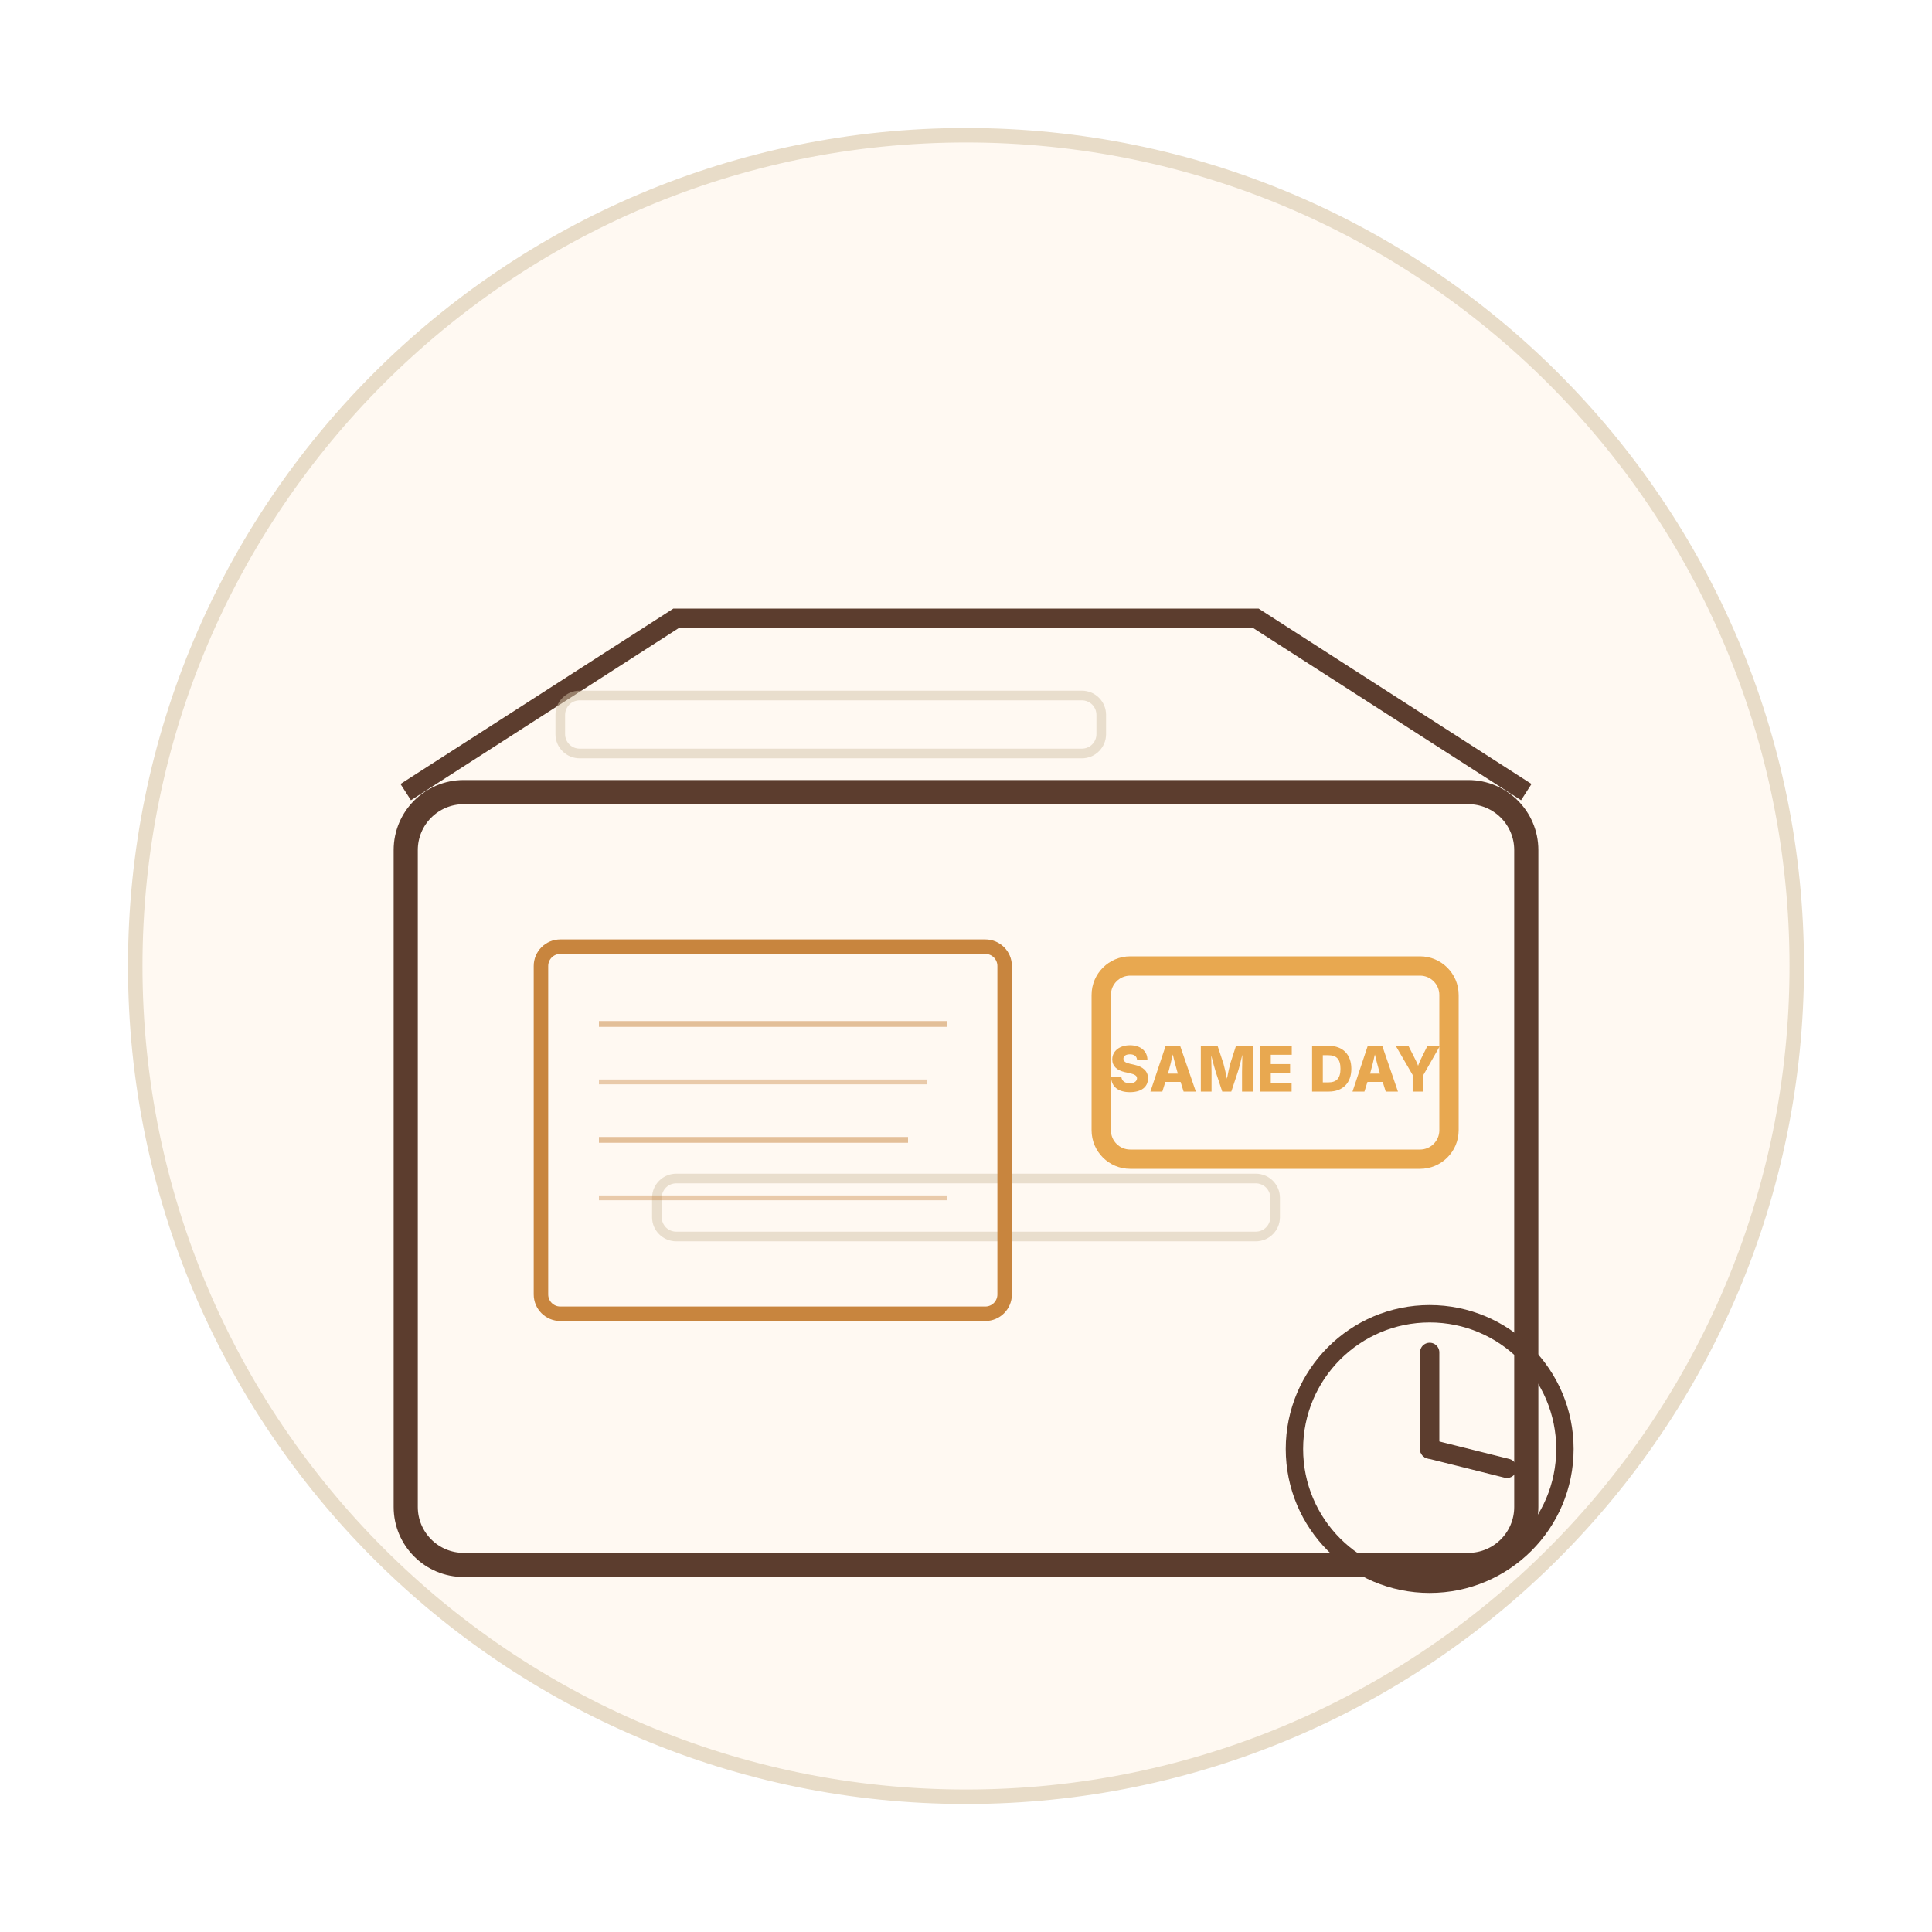
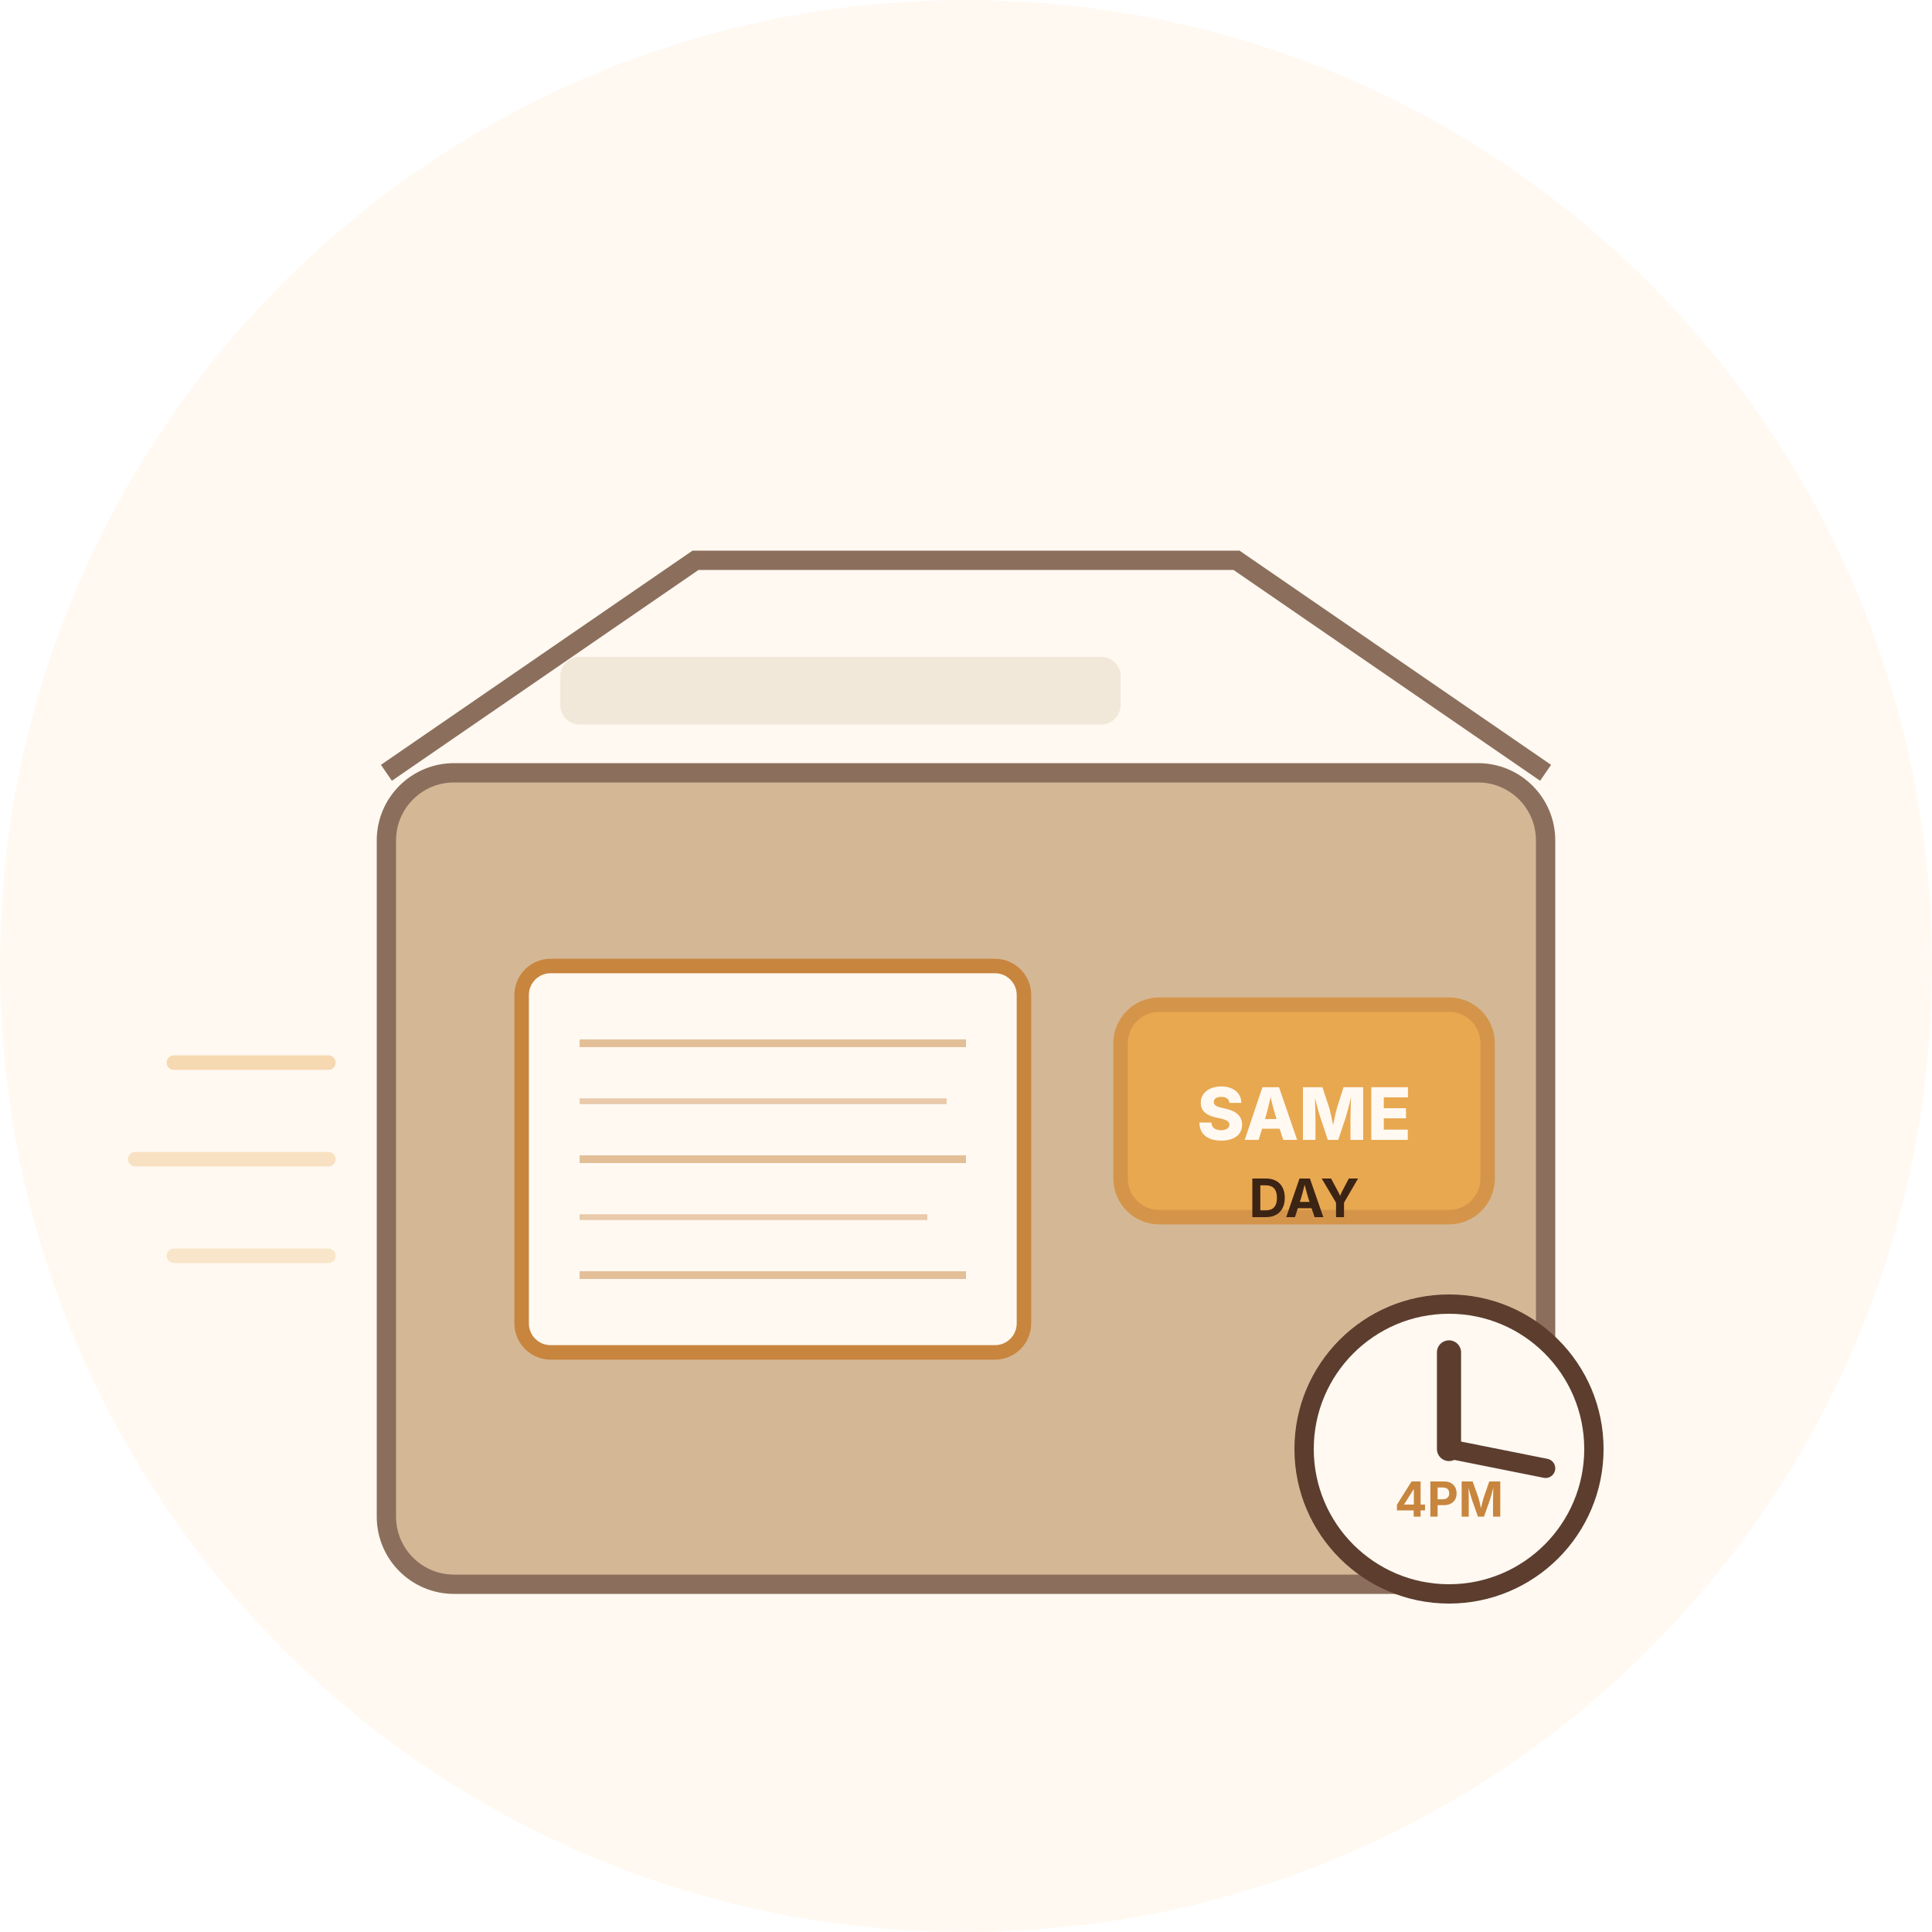
<svg xmlns="http://www.w3.org/2000/svg" width="200" height="200" viewBox="0 0 200 200">
-   <circle cx="100" cy="100" r="86" fill="#FFF9F2" stroke="#E8DCC8" stroke-width="1.5" />
-   <rect x="42" y="82" width="116" height="80" rx="6" fill="none" stroke="#5C3D2E" stroke-width="2.5" />
-   <path d="M42 82l28-18h60l28 18" fill="none" stroke="#5C3D2E" stroke-width="2" />
-   <rect x="58" y="72" width="56" height="6" rx="2" fill="none" stroke="#D4C4A8" stroke-width="1" opacity="0.5" />
-   <rect x="68" y="122" width="64" height="6" rx="2" fill="none" stroke="#D4C4A8" stroke-width="1" opacity="0.5" />
-   <rect x="56" y="98" width="48" height="38" rx="2" fill="none" stroke="#C8853E" stroke-width="1.5" />
-   <line x1="62" y1="106" x2="98" y2="106" stroke="#C8853E" stroke-width="0.6" opacity="0.5" />
-   <line x1="62" y1="112" x2="96" y2="112" stroke="#C8853E" stroke-width="0.5" opacity="0.4" />
-   <line x1="62" y1="118" x2="94" y2="118" stroke="#C8853E" stroke-width="0.6" opacity="0.5" />
-   <line x1="62" y1="124" x2="98" y2="124" stroke="#C8853E" stroke-width="0.5" opacity="0.4" />
-   <rect x="114" y="100" width="36" height="20" rx="3" fill="none" stroke="#E8A850" stroke-width="2" />
-   <text x="132" y="113" text-anchor="middle" font-size="6.5" font-weight="800" fill="#E8A850" font-family="Inter,sans-serif">SAME DAY</text>
-   <circle cx="148" cy="150" r="14" fill="none" stroke="#5C3D2E" stroke-width="1.8" />
-   <line x1="148" y1="150" x2="148" y2="140" stroke="#5C3D2E" stroke-width="2" stroke-linecap="round" />
-   <line x1="148" y1="150" x2="156" y2="152" stroke="#5C3D2E" stroke-width="2" stroke-linecap="round" />
+   <defs>
+     <radialGradient id="glow">
+       <stop offset="0%" stop-color="#E8A850" stop-opacity="0.9" />
+       <stop offset="50%" stop-color="#F5D5A0" stop-opacity="0.3" />
+       <stop offset="100%" stop-color="#FFF9F2" stop-opacity="0" />
+     </radialGradient>
+     <radialGradient id="cookie">
+       <stop offset="0%" stop-color="#E8B860" />
+       <stop offset="60%" stop-color="#C8843C" />
+       <stop offset="100%" stop-color="#A86828" />
+     </radialGradient>
+     <linearGradient id="wood">
+       <stop offset="0%" stop-color="#6B3A20" />
+       <stop offset="100%" stop-color="#4A2510" />
+     </linearGradient>
+     <linearGradient id="metal">
+       <stop offset="0%" stop-color="#D8D0C0" />
+       <stop offset="100%" stop-color="#B0A898" />
+     </linearGradient>
+     <radialGradient id="warm">
+       <stop offset="0%" stop-color="#FDF3E2" stop-opacity="0.6" />
+       <stop offset="100%" stop-color="#FFF9F2" stop-opacity="0" />
+     </radialGradient>
+   </defs>
+   <rect x="0" y="0" width="200" height="200" rx="100" fill="#FFF9F2" />
+   <rect x="40" y="80" width="120" height="84" rx="7" fill="#D4B896" stroke="#8B6F5C" stroke-width="2" />
+   <path d="M40 80l32-22h56l32 22" fill="none" stroke="#8B6F5C" stroke-width="2" />
+   <rect x="58" y="68" width="58" height="7" rx="2" fill="#E8DCC8" opacity="0.6" />
+   <rect x="54" y="100" width="52" height="40" rx="3" fill="#FFF9F2" stroke="#C8853E" stroke-width="1.5" />
+   <line x1="60" y1="108" x2="100" y2="108" stroke="#C8853E" stroke-width="0.8" opacity="0.5" />
+   <line x1="60" y1="114" x2="98" y2="114" stroke="#C8853E" stroke-width="0.6" opacity="0.4" />
+   <line x1="60" y1="120" x2="100" y2="120" stroke="#C8853E" stroke-width="0.8" opacity="0.5" />
+   <line x1="60" y1="126" x2="96" y2="126" stroke="#C8853E" stroke-width="0.6" opacity="0.4" />
+   <line x1="60" y1="132" x2="100" y2="132" stroke="#C8853E" stroke-width="0.8" opacity="0.5" />
+   <rect x="116" y="104" width="38" height="22" rx="4" fill="#E8A850" stroke="#D4954B" stroke-width="1.5" />
+   <text x="135" y="118" text-anchor="middle" font-size="7.5" font-weight="800" fill="#FFF9F2" font-family="Inter,sans-serif">SAME</text>
+   <text x="135" y="126" text-anchor="middle" font-size="5.5" font-weight="700" fill="#3C2415" font-family="Inter,sans-serif">DAY</text>
+   <circle cx="150" cy="150" r="15" fill="#FFF9F2" stroke="#5C3D2E" stroke-width="2" />
+   <line x1="150" y1="150" x2="150" y2="140" stroke="#5C3D2E" stroke-width="2.5" stroke-linecap="round" />
+   <line x1="150" y1="150" x2="160" y2="152" stroke="#5C3D2E" stroke-width="2" stroke-linecap="round" />
+   <text x="150" y="157" text-anchor="middle" font-size="5" font-weight="700" fill="#C8853E" font-family="Inter,sans-serif">4PM</text>
+   <line x1="18" y1="110" x2="34" y2="110" stroke="#E8A850" stroke-width="1.5" stroke-linecap="round" opacity="0.4" />
+   <line x1="14" y1="120" x2="34" y2="120" stroke="#E8A850" stroke-width="1.5" stroke-linecap="round" opacity="0.3" />
+   <line x1="18" y1="130" x2="34" y2="130" stroke="#E8A850" stroke-width="1.5" stroke-linecap="round" opacity="0.25" />
</svg>
